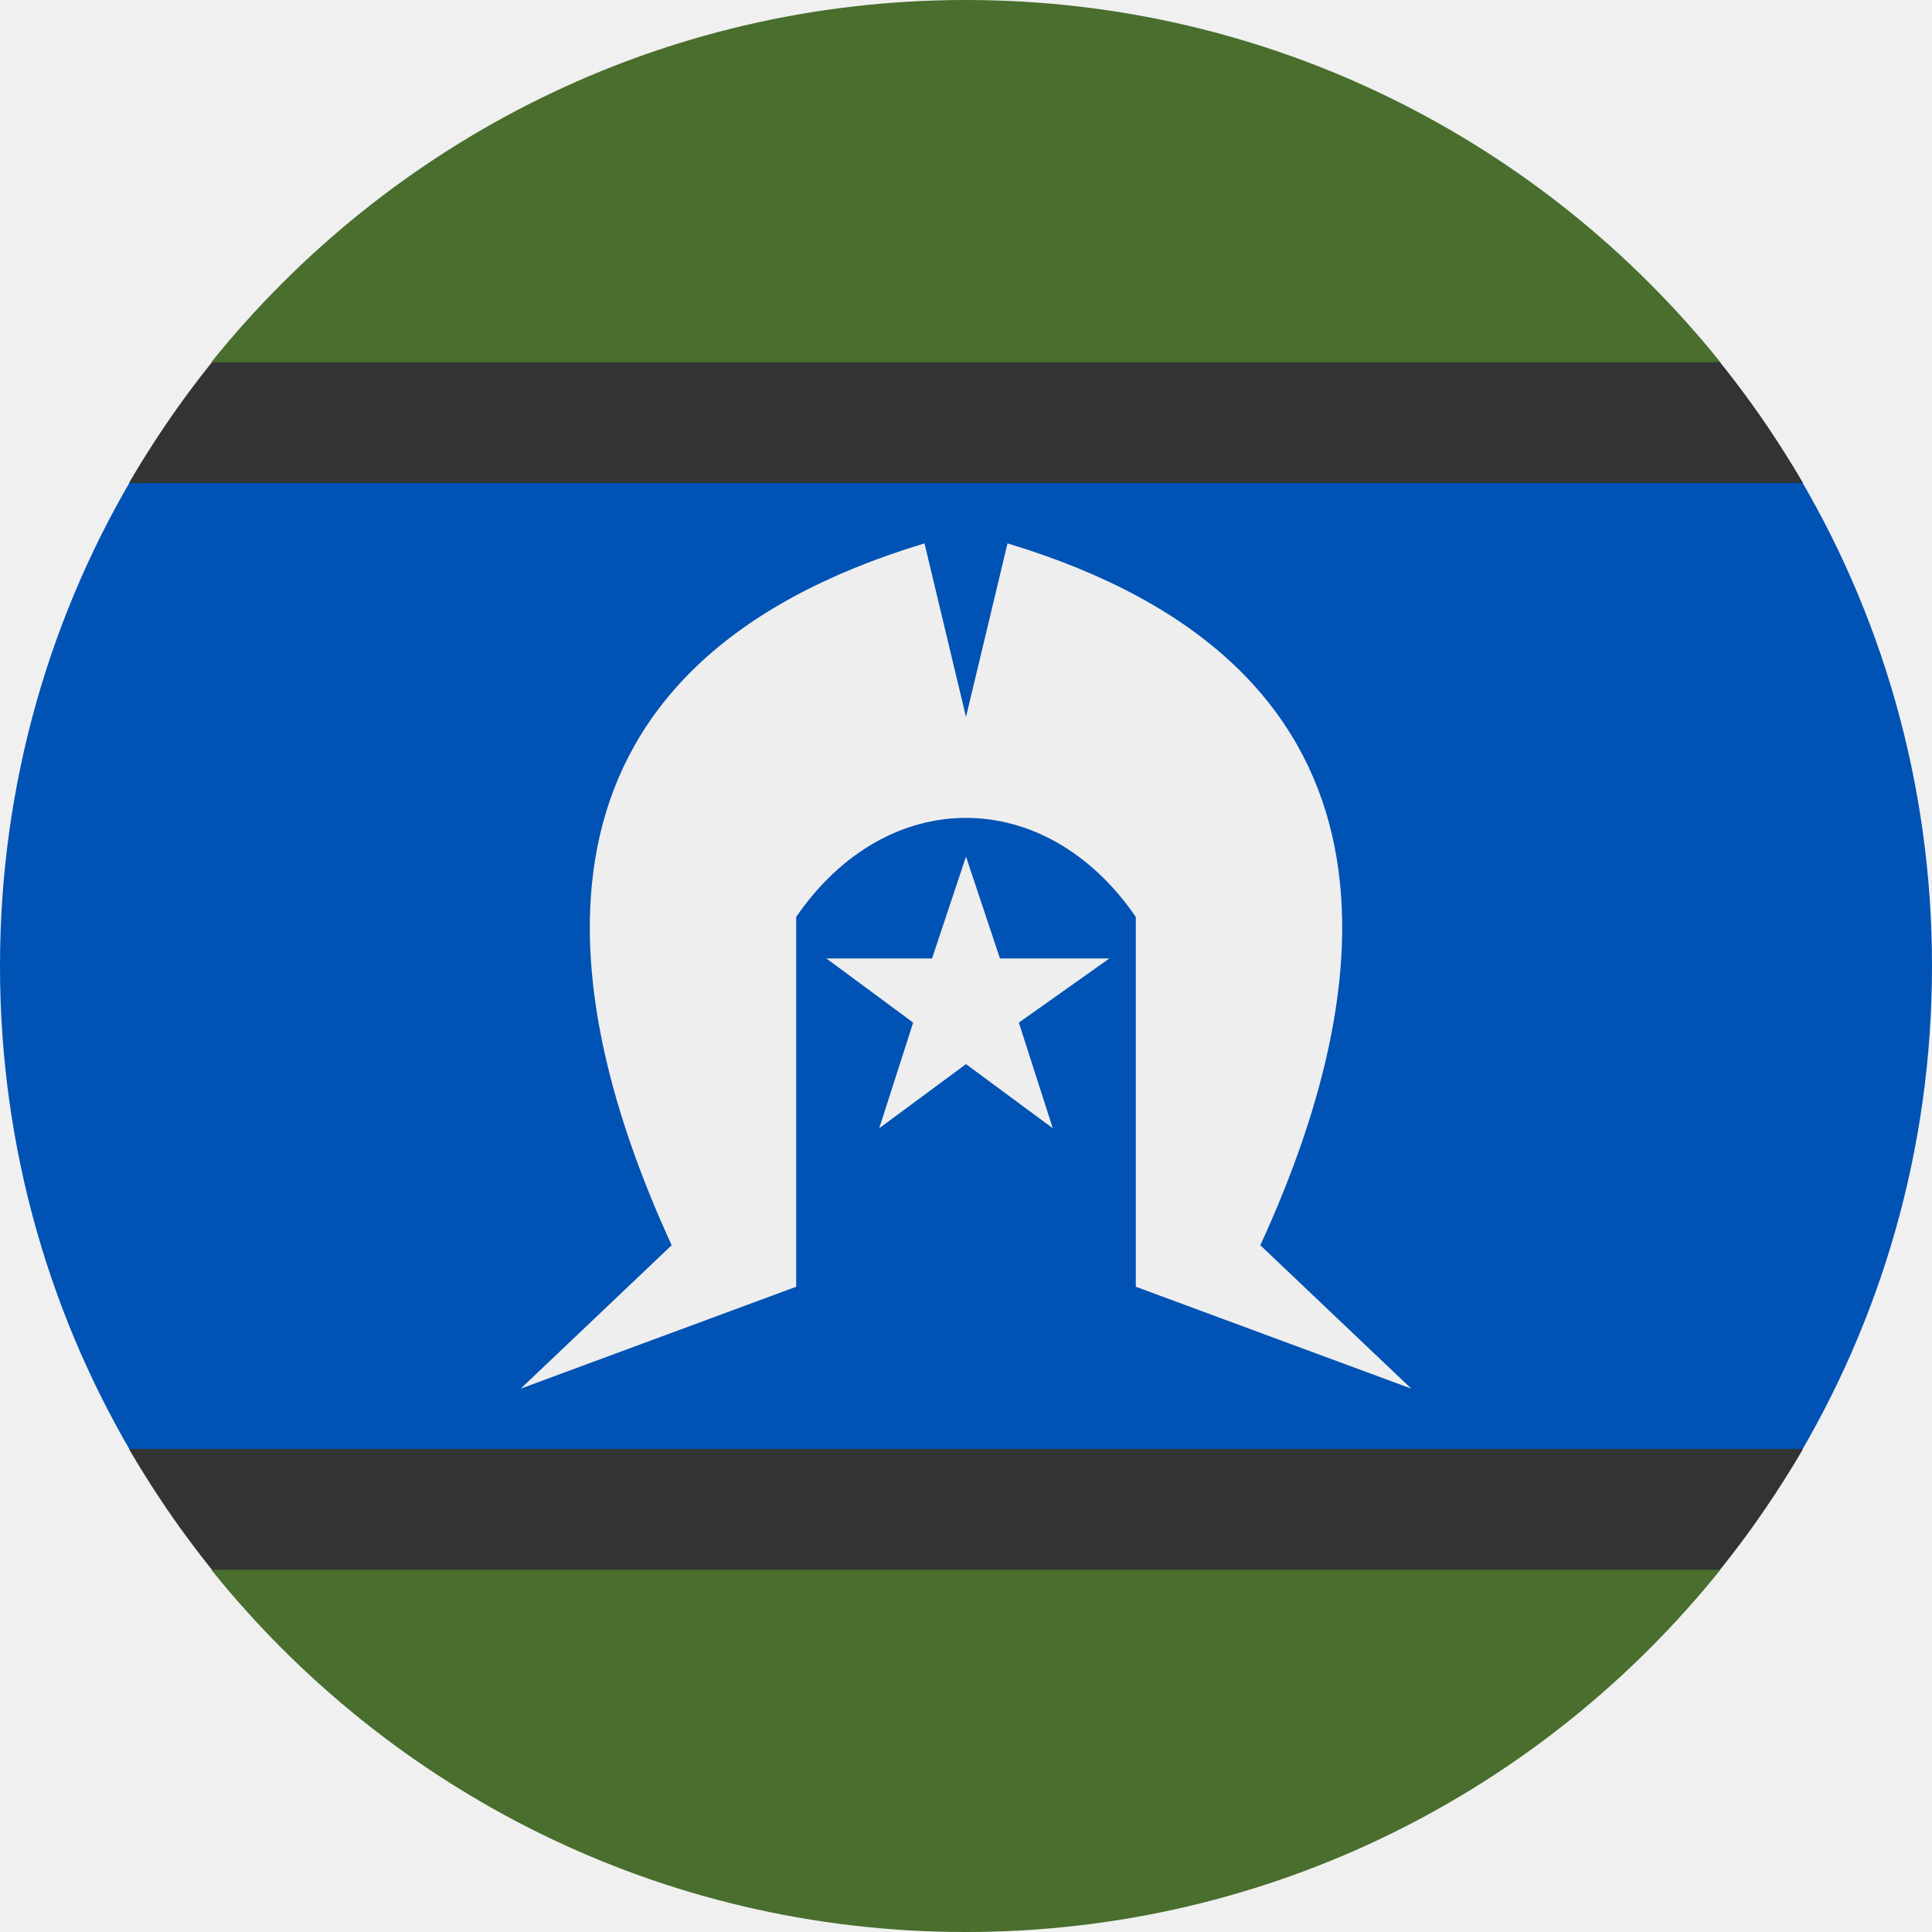
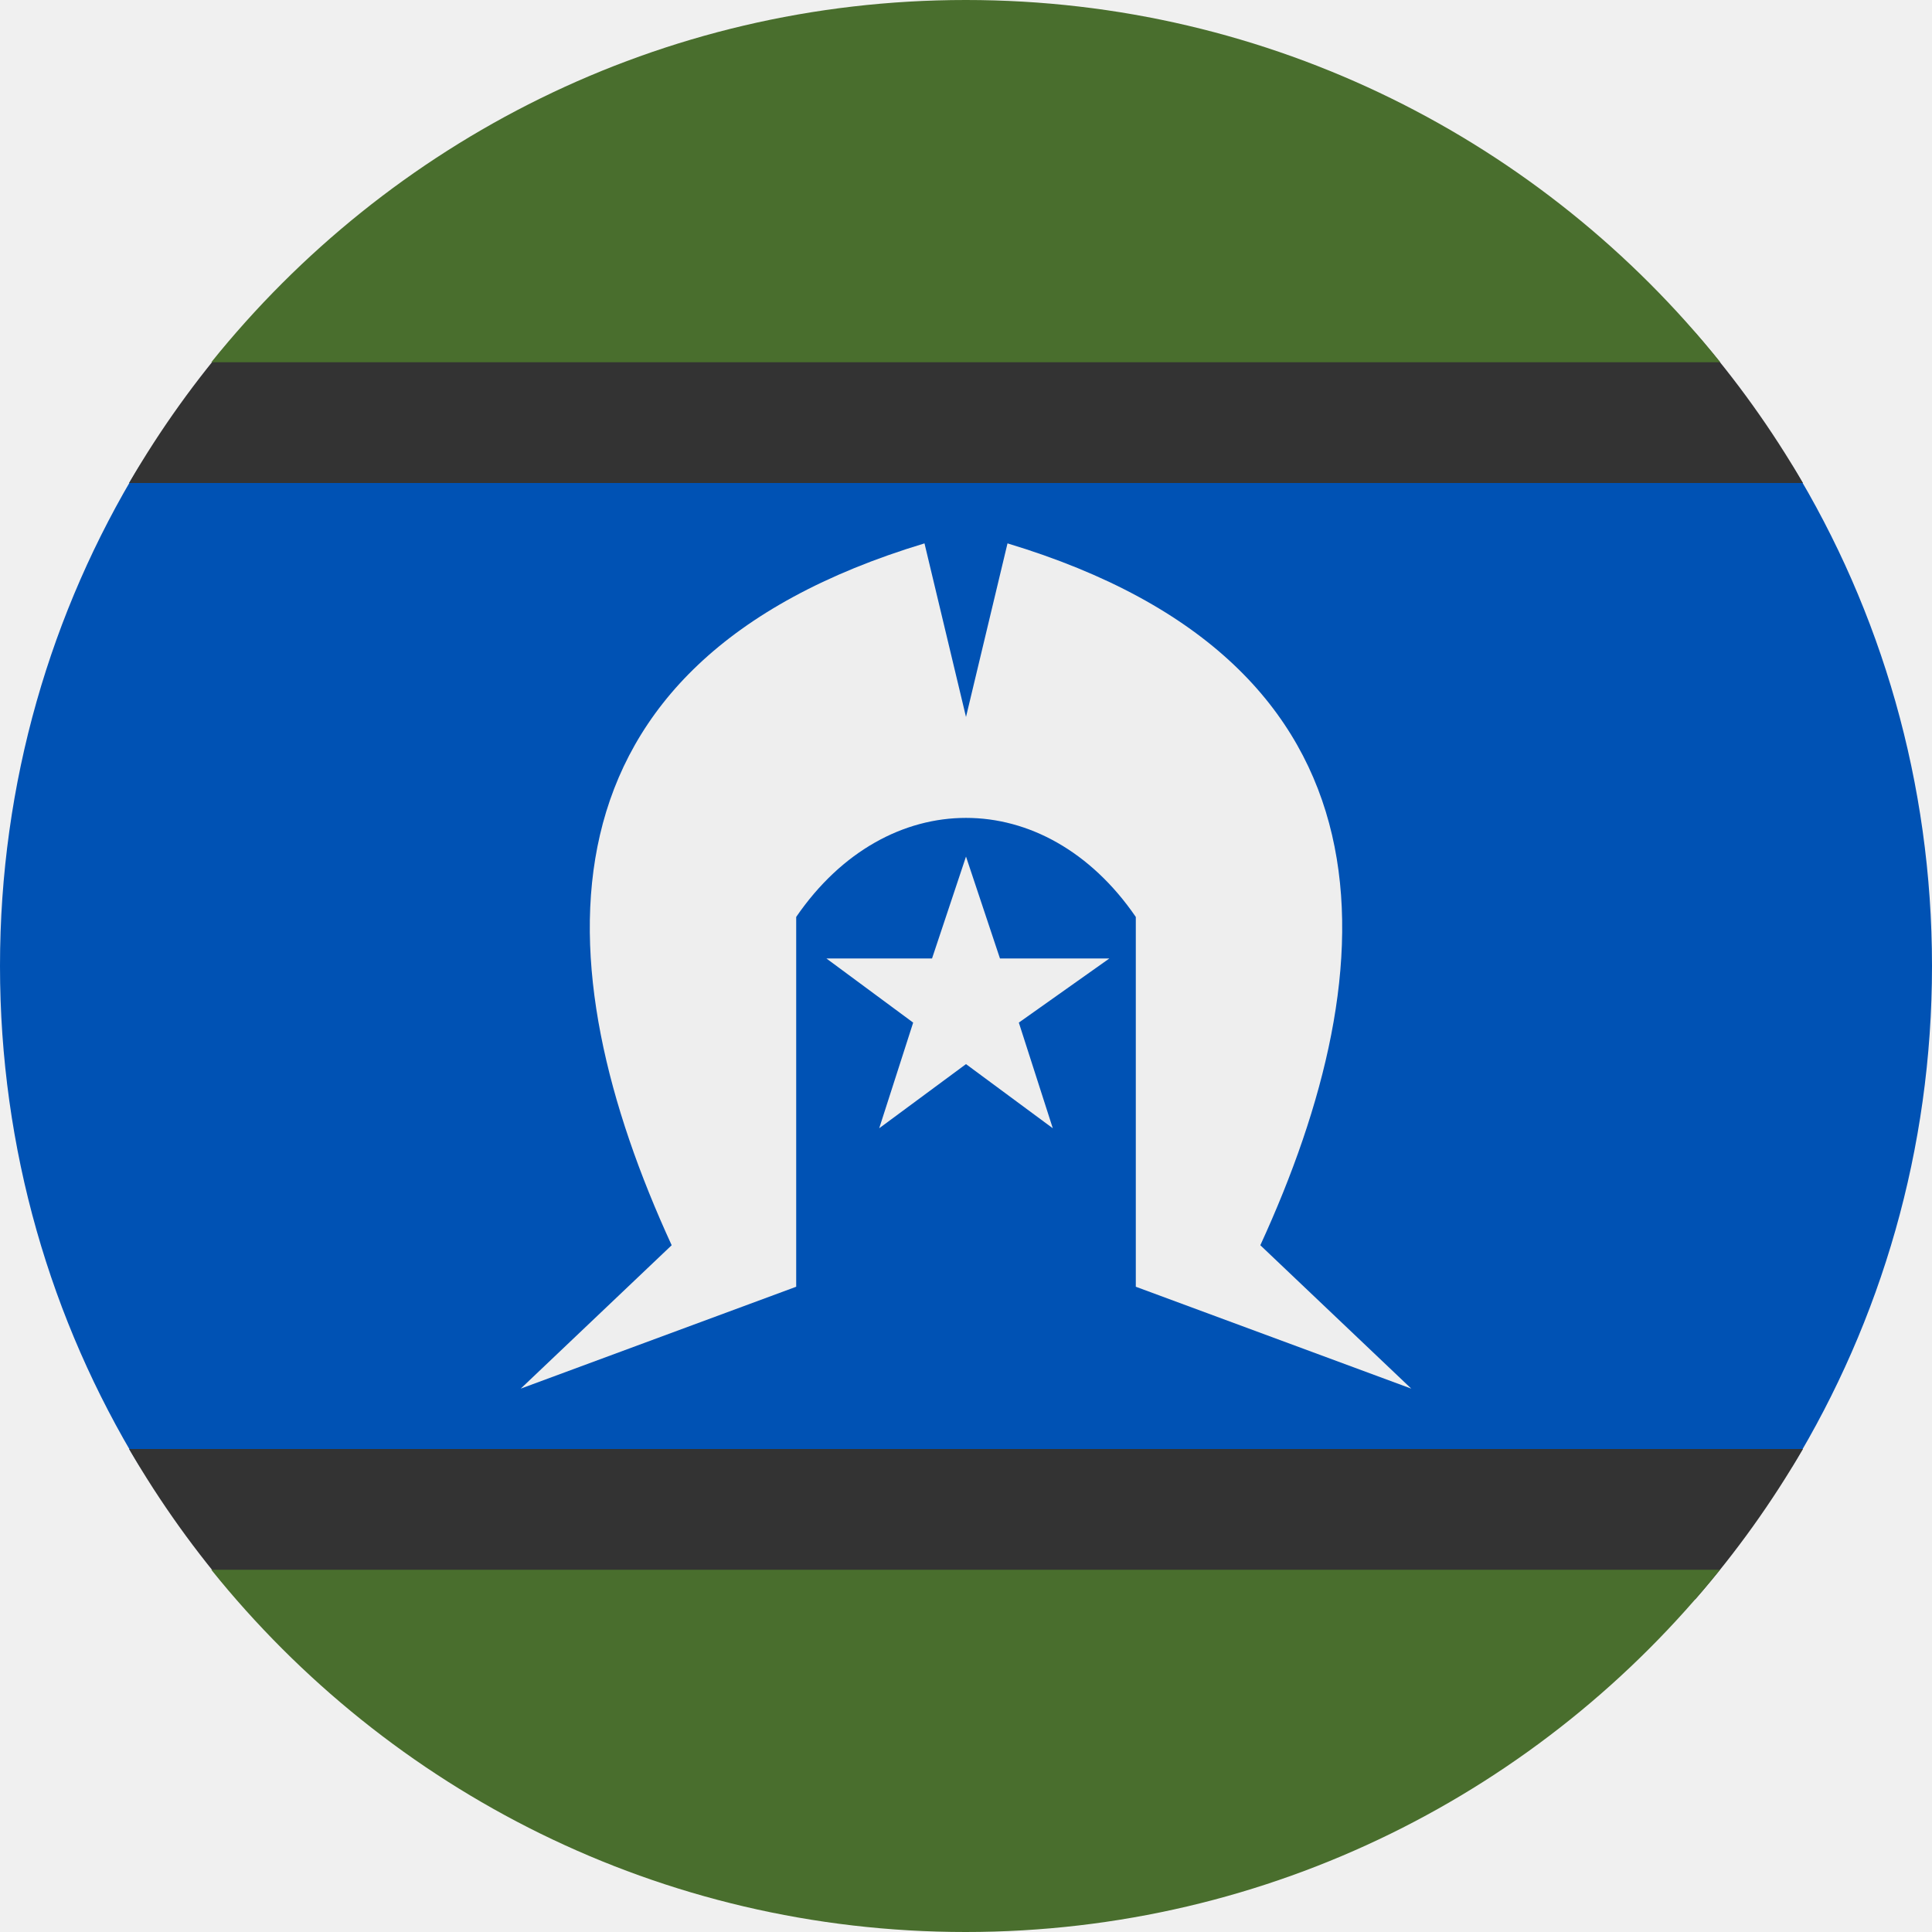
<svg xmlns="http://www.w3.org/2000/svg" width="512" height="512" fill="none">
  <g clip-path="url(#a)">
-     <path fill="#0052B4" d="M37 388.6 256 416l219-27.4c23.5-38.7 37-84 37-132.6 0-48.6-13.5-94-37-132.6L256 96 37 123.4C13.5 162 0 207.4 0 256c0 48.6 13.5 94 37 132.6Z" />
-     <path fill="#333" fill-rule="evenodd" d="M449.3 88.2a256.8 256.8 0 0 1 28.5 39.8H34.2a256.7 256.7 0 0 1 28.5-39.8L256 64l193.3 24.2ZM256 448 62.7 423.8A256.7 256.7 0 0 1 34.2 384h443.6a256.8 256.8 0 0 1-28.5 39.8L256 448Z" clip-rule="evenodd" />
-     <path fill="#496E2D" fill-rule="evenodd" d="M256 0c80.8 0 153 37.5 199.9 96H56C103 37.5 175 0 255.9 0Zm0 512c80.8 0 153-37.5 199.9-96H56c47 58.5 119 96 199.9 96Z" clip-rule="evenodd" />
-     <path fill="#EEE" d="M245 144c-106 32-101 112-67 186l-40 38 73-27v-98c24-35 66-35 90 0v98l73 27-40-38c34-74 39-154-67-186l-11 46-11-46Zm11 83-9 27h-28l23 17-9 28 23-17 23 17-9-28 24-17h-29l-9-27Z" />
+     <path fill="#0052B4" d="M37 388.6 256 416l219-27.4c23.5-38.7 37-84 37-132.6s-13.5-94-37-132.6L256 96 37 123.4C13.5 162 0 207.4 0 256s13.5 94 37 132.6" />
+     <path fill="#333" fill-rule="evenodd" d="M449.3 88.2a257 257 0 0 1 28.5 39.8H34.2a257 257 0 0 1 28.5-39.8L256 64zM256 448 62.7 423.8A257 257 0 0 1 34.2 384h443.6a257 257 0 0 1-28.5 39.8z" clip-rule="evenodd" />
+     <path fill="#496E2D" fill-rule="evenodd" d="M256 0c80.8 0 153 37.5 199.9 96H56C103 37.5 175 0 255.9 0m0 512c80.8 0 153-37.5 199.9-96H56c47 58.5 119 96 199.9 96" clip-rule="evenodd" />
+     <path fill="#EEE" d="M245 144c-106 32-101 112-67 186l-40 38 73-27v-98c24-35 66-35 90 0v98l73 27-40-38c34-74 39-154-67-186l-11 46zm11 83-9 27h-28l23 17-9 28 23-17 23 17-9-28 24-17h-29z" />
  </g>
  <defs>
    <clipPath id="a">
      <path fill="#fff" d="M0 0h512v512H0z" />
    </clipPath>
  </defs>
</svg>
